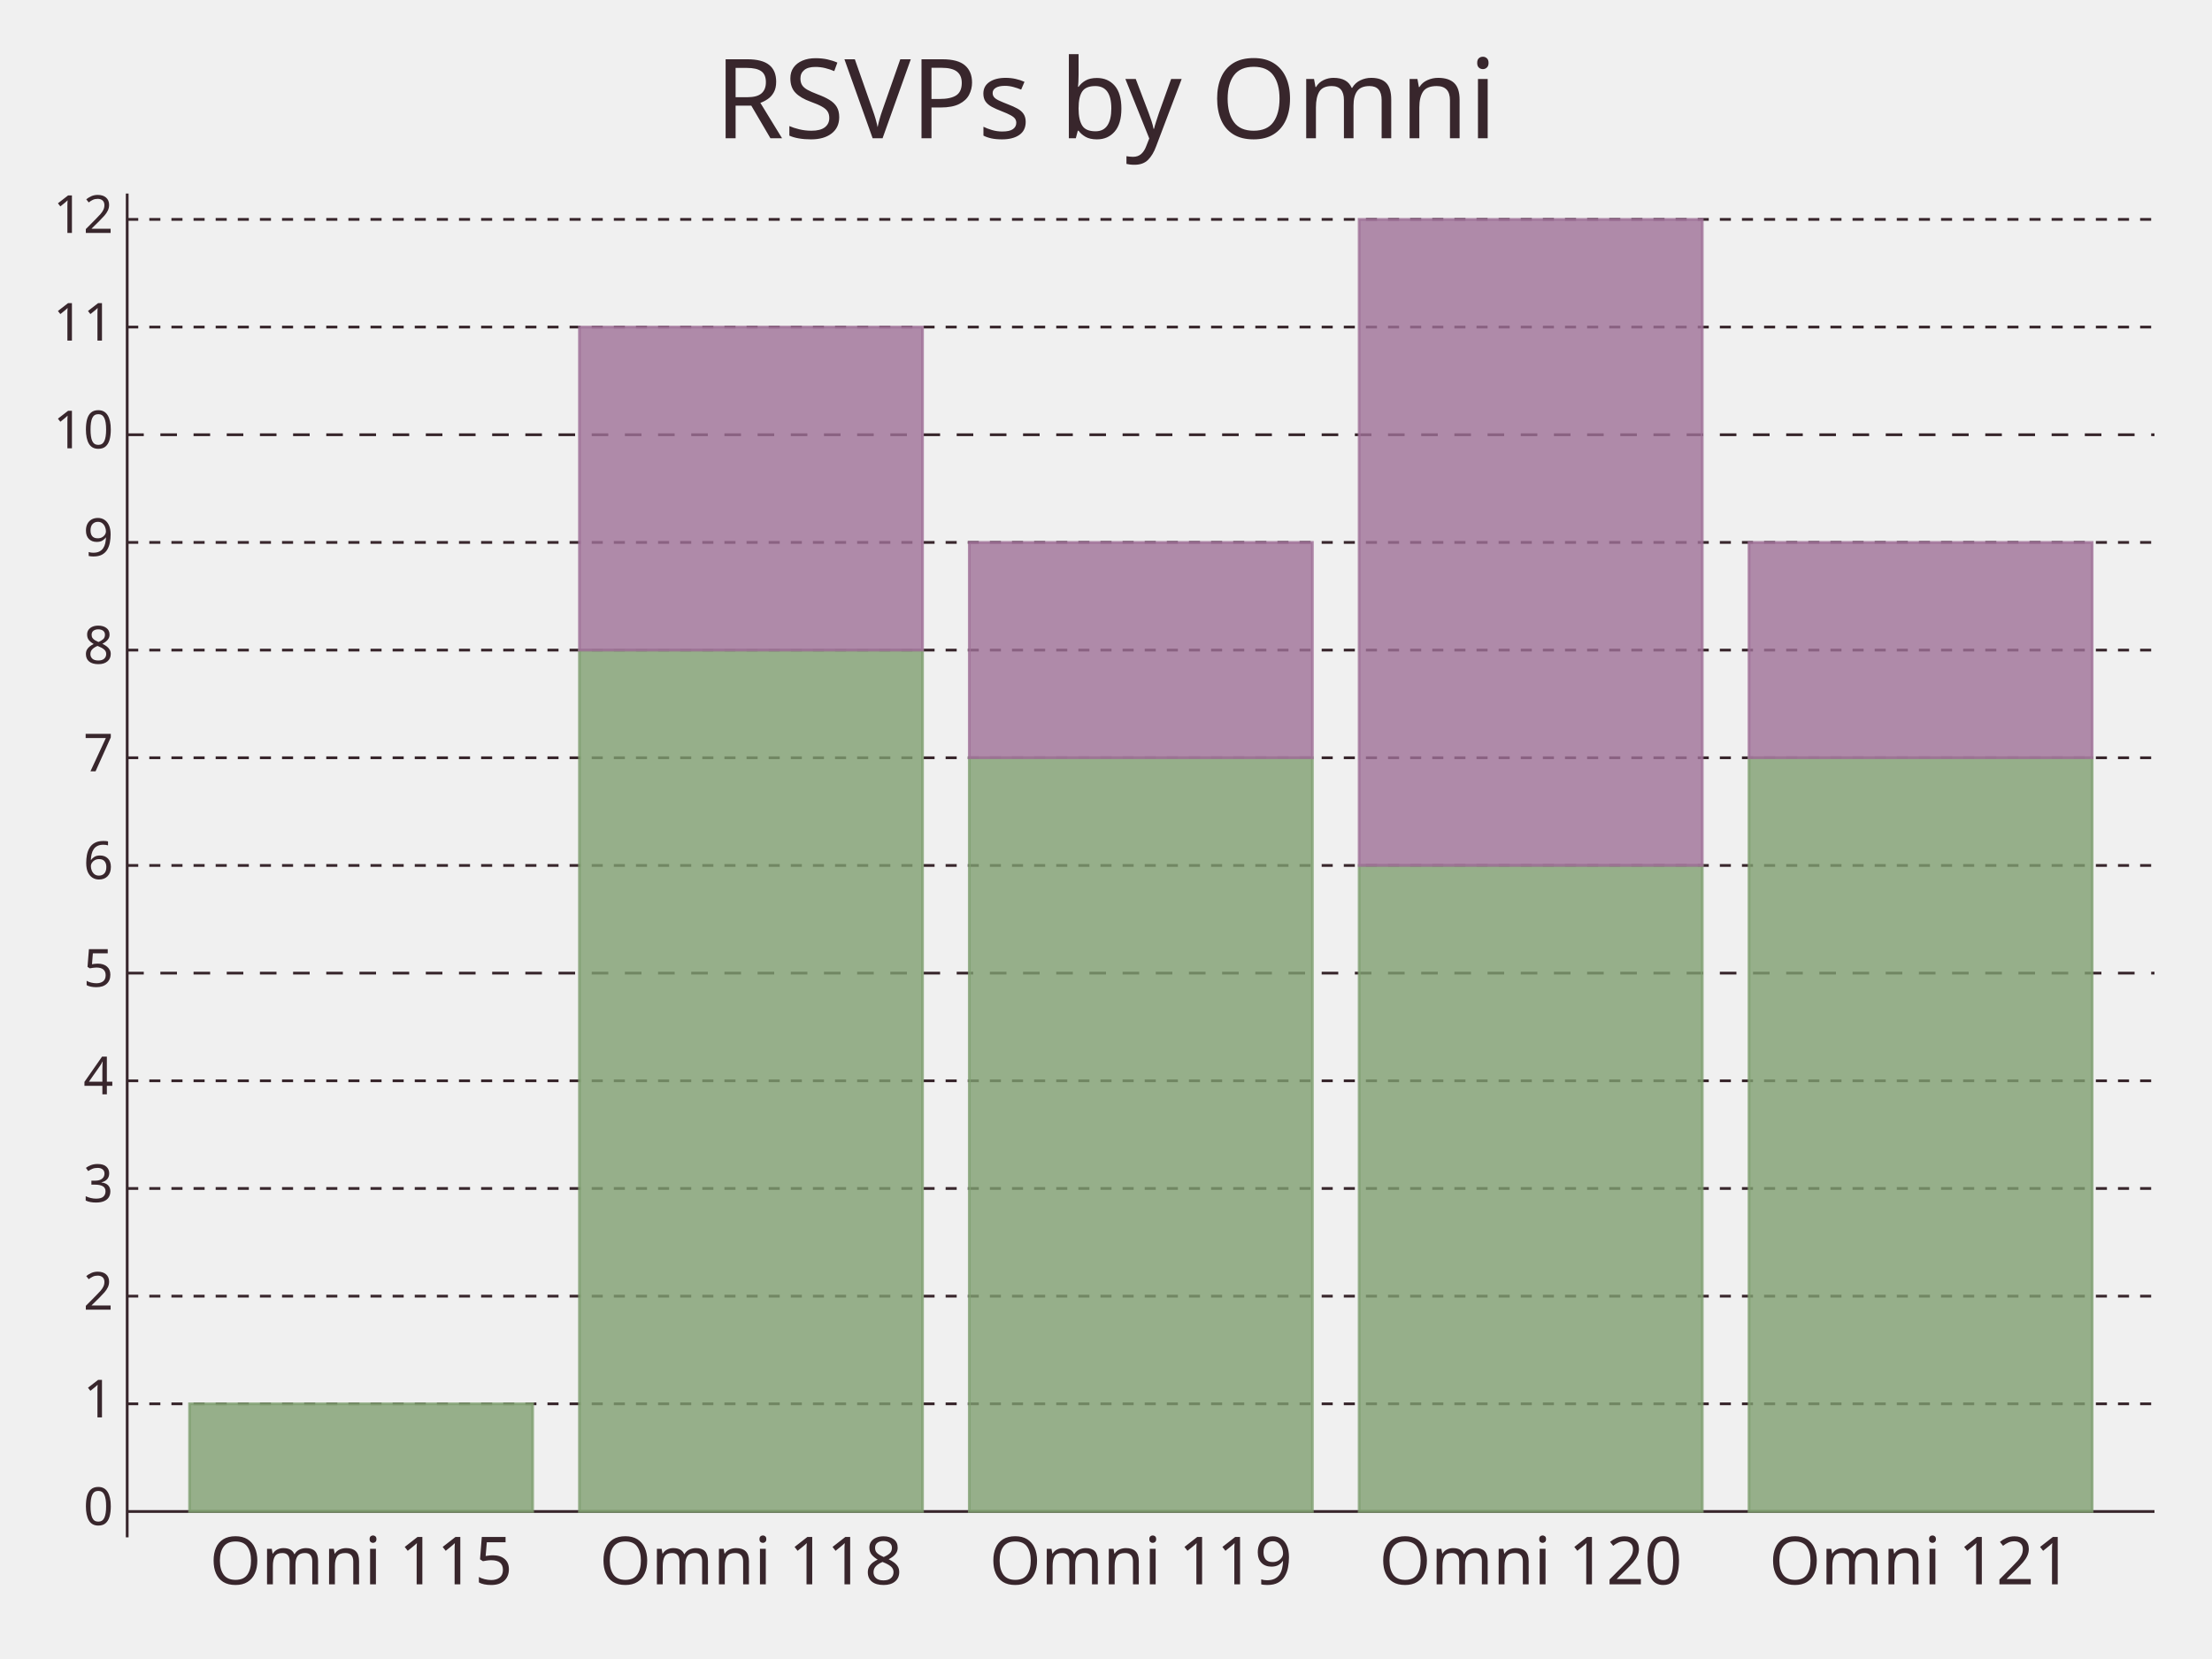
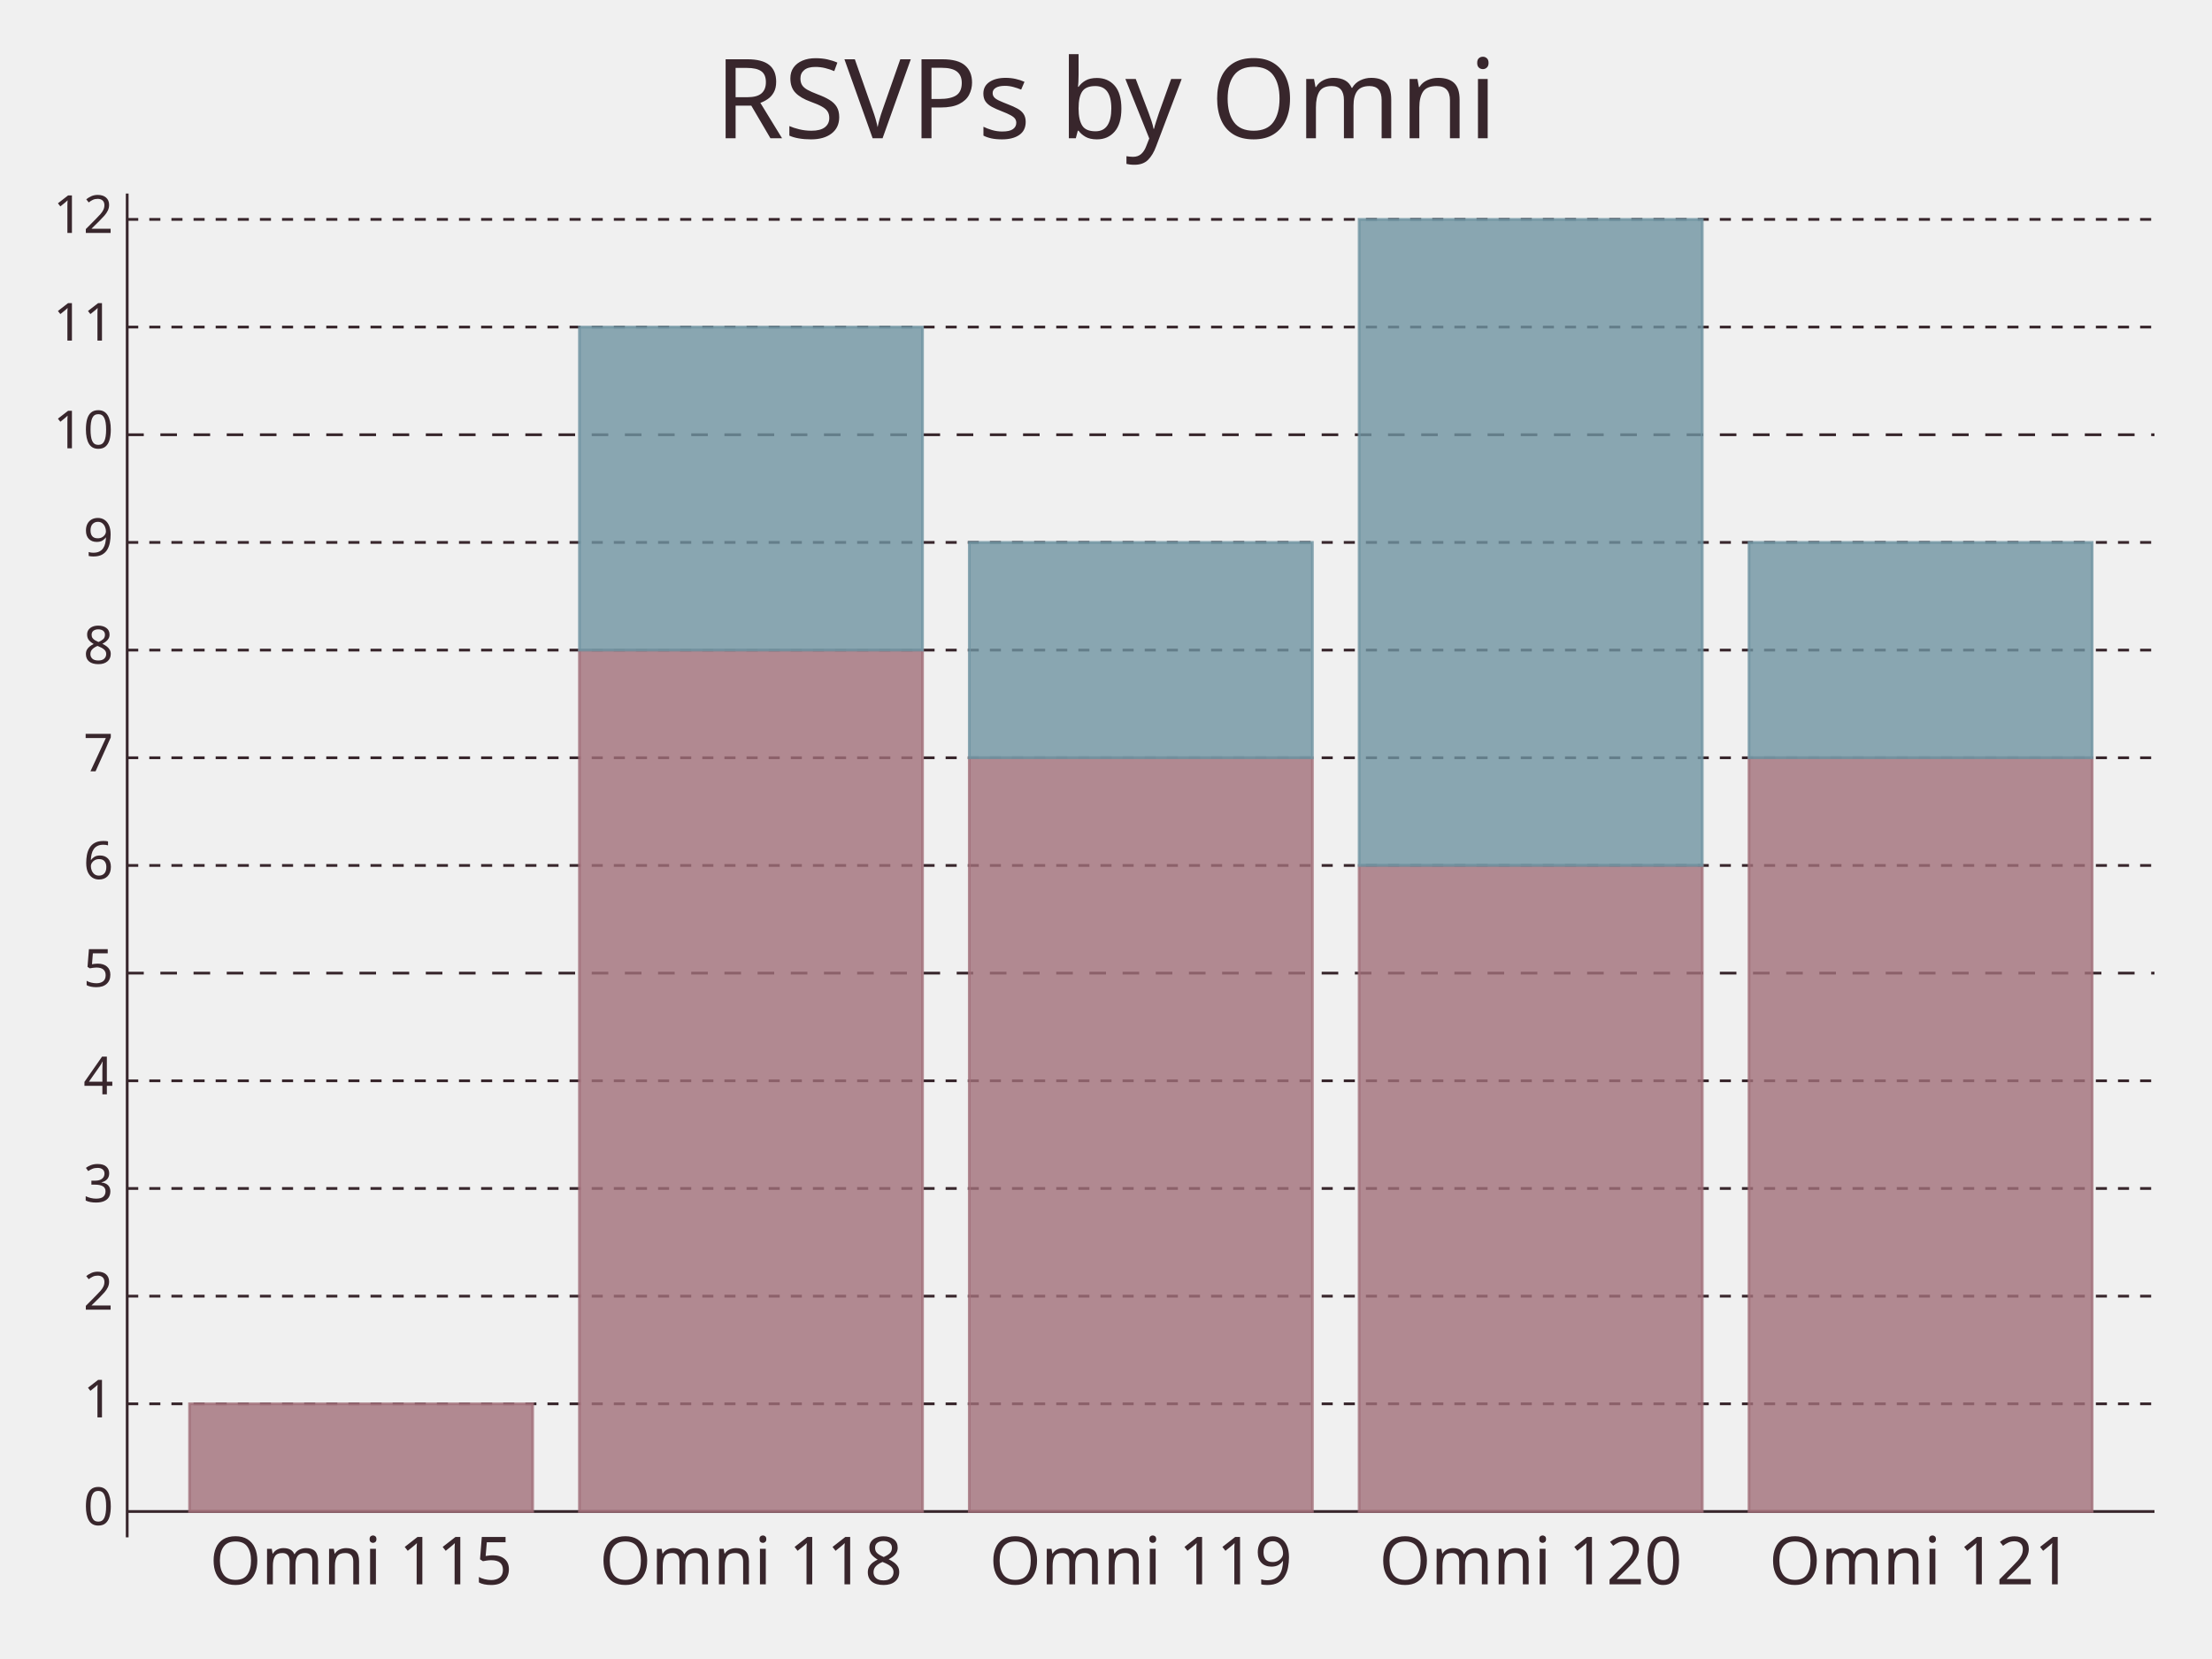
<svg xmlns="http://www.w3.org/2000/svg" class="pygal-chart" id="chart-c540efe7-7a65-4934-a8e7-7b60e022aa05" viewBox="0 0 800 600">
  <defs>
    <style type="text/css">#chart-c540efe7-7a65-4934-a8e7-7b60e022aa05{-webkit-user-select:none;-webkit-font-smoothing:antialiased;font-family:Poppins}#chart-c540efe7-7a65-4934-a8e7-7b60e022aa05 .title{font-family:Poppins;font-size:40px}#chart-c540efe7-7a65-4934-a8e7-7b60e022aa05 .legends .legend text{font-family:Poppins;font-size:20px}#chart-c540efe7-7a65-4934-a8e7-7b60e022aa05 .axis text{font-family:Poppins;font-size:24px}#chart-c540efe7-7a65-4934-a8e7-7b60e022aa05 .axis text.major{font-family:Poppins;font-size:19px}#chart-c540efe7-7a65-4934-a8e7-7b60e022aa05 .text-overlay text.value{font-family:Poppins;font-size:10px}#chart-c540efe7-7a65-4934-a8e7-7b60e022aa05 .text-overlay text.label{font-family:Poppins;font-size:24px}#chart-c540efe7-7a65-4934-a8e7-7b60e022aa05 .tooltip{font-family:Poppins;font-size:14px}#chart-c540efe7-7a65-4934-a8e7-7b60e022aa05 text.no_data{font-family:Poppins;font-size:64px}
- #chart-c540efe7-7a65-4934-a8e7-7b60e022aa05{background-color:transparent}#chart-c540efe7-7a65-4934-a8e7-7b60e022aa05 path,#chart-c540efe7-7a65-4934-a8e7-7b60e022aa05 line,#chart-c540efe7-7a65-4934-a8e7-7b60e022aa05 rect,#chart-c540efe7-7a65-4934-a8e7-7b60e022aa05 circle{-webkit-transition:100ms ease-in;-moz-transition:100ms ease-in;transition:100ms ease-in}#chart-c540efe7-7a65-4934-a8e7-7b60e022aa05 .graph &gt; .background{fill:transparent}#chart-c540efe7-7a65-4934-a8e7-7b60e022aa05 .plot &gt; .background{fill:transparent}#chart-c540efe7-7a65-4934-a8e7-7b60e022aa05 .graph{fill:#38262c}#chart-c540efe7-7a65-4934-a8e7-7b60e022aa05 text.no_data{fill:#38262c}#chart-c540efe7-7a65-4934-a8e7-7b60e022aa05 .title{fill:#38262c}#chart-c540efe7-7a65-4934-a8e7-7b60e022aa05 .legends .legend text{fill:#38262c}#chart-c540efe7-7a65-4934-a8e7-7b60e022aa05 .legends .legend:hover text{fill:#38262c}#chart-c540efe7-7a65-4934-a8e7-7b60e022aa05 .axis .line{stroke:#38262c}#chart-c540efe7-7a65-4934-a8e7-7b60e022aa05 .axis .guide.line{stroke:#38262c}#chart-c540efe7-7a65-4934-a8e7-7b60e022aa05 .axis .major.line{stroke:#38262c}#chart-c540efe7-7a65-4934-a8e7-7b60e022aa05 .axis text.major{fill:#38262c}#chart-c540efe7-7a65-4934-a8e7-7b60e022aa05 .axis.y .guides:hover .guide.line,#chart-c540efe7-7a65-4934-a8e7-7b60e022aa05 .line-graph .axis.x .guides:hover .guide.line,#chart-c540efe7-7a65-4934-a8e7-7b60e022aa05 .stackedline-graph .axis.x .guides:hover .guide.line,#chart-c540efe7-7a65-4934-a8e7-7b60e022aa05 .xy-graph .axis.x .guides:hover .guide.line{stroke:#38262c}#chart-c540efe7-7a65-4934-a8e7-7b60e022aa05 .axis .guides:hover text{fill:#38262c}#chart-c540efe7-7a65-4934-a8e7-7b60e022aa05 .reactive{fill-opacity:.8;stroke-opacity:.8}#chart-c540efe7-7a65-4934-a8e7-7b60e022aa05 .ci{stroke:#38262c}#chart-c540efe7-7a65-4934-a8e7-7b60e022aa05 .reactive.active,#chart-c540efe7-7a65-4934-a8e7-7b60e022aa05 .active .reactive{fill-opacity:.9;stroke-opacity:.9;stroke-width:4}#chart-c540efe7-7a65-4934-a8e7-7b60e022aa05 .ci .reactive.active{stroke-width:1.5}#chart-c540efe7-7a65-4934-a8e7-7b60e022aa05 .series text{fill:#38262c}#chart-c540efe7-7a65-4934-a8e7-7b60e022aa05 .tooltip rect{fill:#ffffff;stroke:#38262c;-webkit-transition:opacity 100ms ease-in;-moz-transition:opacity 100ms ease-in;transition:opacity 100ms ease-in}#chart-c540efe7-7a65-4934-a8e7-7b60e022aa05 .tooltip .label{fill:#38262c}#chart-c540efe7-7a65-4934-a8e7-7b60e022aa05 .tooltip .label{fill:#38262c}#chart-c540efe7-7a65-4934-a8e7-7b60e022aa05 .tooltip .legend{font-size:1.2em;fill:#38262c}#chart-c540efe7-7a65-4934-a8e7-7b60e022aa05 .tooltip .x_label{font-size:1em;fill:#38262c}#chart-c540efe7-7a65-4934-a8e7-7b60e022aa05 .tooltip .xlink{font-size:.5em;text-decoration:underline}#chart-c540efe7-7a65-4934-a8e7-7b60e022aa05 .tooltip .value{font-size:1.7em}#chart-c540efe7-7a65-4934-a8e7-7b60e022aa05 .bound{font-size:.5em}#chart-c540efe7-7a65-4934-a8e7-7b60e022aa05 .max-value{font-size:.75em;fill:#38262c}#chart-c540efe7-7a65-4934-a8e7-7b60e022aa05 .map-element{fill:transparent;stroke:#38262c !important}#chart-c540efe7-7a65-4934-a8e7-7b60e022aa05 .map-element .reactive{fill-opacity:inherit;stroke-opacity:inherit}#chart-c540efe7-7a65-4934-a8e7-7b60e022aa05 .color-0,#chart-c540efe7-7a65-4934-a8e7-7b60e022aa05 .color-0 a:visited{stroke:#809f71;fill:#809f71}#chart-c540efe7-7a65-4934-a8e7-7b60e022aa05 .color-1,#chart-c540efe7-7a65-4934-a8e7-7b60e022aa05 .color-1 a:visited{stroke:#9f7197;fill:#9f7197}#chart-c540efe7-7a65-4934-a8e7-7b60e022aa05 .text-overlay .color-0 text{fill:#}#chart-c540efe7-7a65-4934-a8e7-7b60e022aa05 .text-overlay .color-1 text{fill:6}
+ #chart-c540efe7-7a65-4934-a8e7-7b60e022aa05{background-color:transparent}#chart-c540efe7-7a65-4934-a8e7-7b60e022aa05 path,#chart-c540efe7-7a65-4934-a8e7-7b60e022aa05 line,#chart-c540efe7-7a65-4934-a8e7-7b60e022aa05 rect,#chart-c540efe7-7a65-4934-a8e7-7b60e022aa05 circle{-webkit-transition:100ms ease-in;-moz-transition:100ms ease-in;transition:100ms ease-in}#chart-c540efe7-7a65-4934-a8e7-7b60e022aa05 .graph &gt; .background{fill:transparent}#chart-c540efe7-7a65-4934-a8e7-7b60e022aa05 .plot &gt; .background{fill:transparent}#chart-c540efe7-7a65-4934-a8e7-7b60e022aa05 .graph{fill:#38262c}#chart-c540efe7-7a65-4934-a8e7-7b60e022aa05 text.no_data{fill:#38262c}#chart-c540efe7-7a65-4934-a8e7-7b60e022aa05 .title{fill:#38262c}#chart-c540efe7-7a65-4934-a8e7-7b60e022aa05 .legends .legend text{fill:#38262c}#chart-c540efe7-7a65-4934-a8e7-7b60e022aa05 .legends .legend:hover text{fill:#38262c}#chart-c540efe7-7a65-4934-a8e7-7b60e022aa05 .axis .line{stroke:#38262c}#chart-c540efe7-7a65-4934-a8e7-7b60e022aa05 .axis .guide.line{stroke:#38262c}#chart-c540efe7-7a65-4934-a8e7-7b60e022aa05 .axis .major.line{stroke:#38262c}#chart-c540efe7-7a65-4934-a8e7-7b60e022aa05 .axis text.major{fill:#38262c}#chart-c540efe7-7a65-4934-a8e7-7b60e022aa05 .axis.y .guides:hover .guide.line,#chart-c540efe7-7a65-4934-a8e7-7b60e022aa05 .line-graph .axis.x .guides:hover .guide.line,#chart-c540efe7-7a65-4934-a8e7-7b60e022aa05 .stackedline-graph .axis.x .guides:hover .guide.line,#chart-c540efe7-7a65-4934-a8e7-7b60e022aa05 .xy-graph .axis.x .guides:hover .guide.line{stroke:#38262c}#chart-c540efe7-7a65-4934-a8e7-7b60e022aa05 .axis .guides:hover text{fill:#38262c}#chart-c540efe7-7a65-4934-a8e7-7b60e022aa05 .reactive{fill-opacity:.8;stroke-opacity:.8}#chart-c540efe7-7a65-4934-a8e7-7b60e022aa05 .ci{stroke:#38262c}#chart-c540efe7-7a65-4934-a8e7-7b60e022aa05 .reactive.active,#chart-c540efe7-7a65-4934-a8e7-7b60e022aa05 .active .reactive{fill-opacity:.9;stroke-opacity:.9;stroke-width:4}#chart-c540efe7-7a65-4934-a8e7-7b60e022aa05 .ci .reactive.active{stroke-width:1.5}#chart-c540efe7-7a65-4934-a8e7-7b60e022aa05 .series text{fill:#38262c}#chart-c540efe7-7a65-4934-a8e7-7b60e022aa05 .tooltip rect{fill:#ffffff;stroke:#38262c;-webkit-transition:opacity 100ms ease-in;-moz-transition:opacity 100ms ease-in;transition:opacity 100ms ease-in}#chart-c540efe7-7a65-4934-a8e7-7b60e022aa05 .tooltip .label{fill:#38262c}#chart-c540efe7-7a65-4934-a8e7-7b60e022aa05 .tooltip .label{fill:#38262c}#chart-c540efe7-7a65-4934-a8e7-7b60e022aa05 .tooltip .legend{font-size:1.2em;fill:#38262c}#chart-c540efe7-7a65-4934-a8e7-7b60e022aa05 .tooltip .x_label{font-size:1em;fill:#38262c}#chart-c540efe7-7a65-4934-a8e7-7b60e022aa05 .tooltip .xlink{font-size:.5em;text-decoration:underline}#chart-c540efe7-7a65-4934-a8e7-7b60e022aa05 .tooltip .value{font-size:1.7em}#chart-c540efe7-7a65-4934-a8e7-7b60e022aa05 .bound{font-size:.5em}#chart-c540efe7-7a65-4934-a8e7-7b60e022aa05 .max-value{font-size:.75em;fill:#38262c}#chart-c540efe7-7a65-4934-a8e7-7b60e022aa05 .map-element{fill:transparent;stroke:#38262c !important}#chart-c540efe7-7a65-4934-a8e7-7b60e022aa05 .map-element .reactive{fill-opacity:inherit;stroke-opacity:inherit}#chart-c540efe7-7a65-4934-a8e7-7b60e022aa05 .color-0,#chart-c540efe7-7a65-4934-a8e7-7b60e022aa05 .color-0 a:visited{stroke:#a16f7a;fill:#a16f7a}#chart-c540efe7-7a65-4934-a8e7-7b60e022aa05 .color-1,#chart-c540efe7-7a65-4934-a8e7-7b60e022aa05 .color-1 a:visited{stroke:#6f93a1;fill:#6f93a1}#chart-c540efe7-7a65-4934-a8e7-7b60e022aa05 .text-overlay .color-0 text{fill:#}#chart-c540efe7-7a65-4934-a8e7-7b60e022aa05 .text-overlay .color-1 text{fill:6}
#chart-c540efe7-7a65-4934-a8e7-7b60e022aa05 text.no_data{text-anchor:middle}#chart-c540efe7-7a65-4934-a8e7-7b60e022aa05 .guide.line{fill:none}#chart-c540efe7-7a65-4934-a8e7-7b60e022aa05 .centered{text-anchor:middle}#chart-c540efe7-7a65-4934-a8e7-7b60e022aa05 .title{text-anchor:middle}#chart-c540efe7-7a65-4934-a8e7-7b60e022aa05 .legends .legend text{fill-opacity:1}#chart-c540efe7-7a65-4934-a8e7-7b60e022aa05 .axis.x text{text-anchor:middle}#chart-c540efe7-7a65-4934-a8e7-7b60e022aa05 .axis.x:not(.web) text[transform]{text-anchor:start}#chart-c540efe7-7a65-4934-a8e7-7b60e022aa05 .axis.x:not(.web) text[transform].backwards{text-anchor:end}#chart-c540efe7-7a65-4934-a8e7-7b60e022aa05 .axis.y text{text-anchor:end}#chart-c540efe7-7a65-4934-a8e7-7b60e022aa05 .axis.y text[transform].backwards{text-anchor:start}#chart-c540efe7-7a65-4934-a8e7-7b60e022aa05 .axis.y2 text{text-anchor:start}#chart-c540efe7-7a65-4934-a8e7-7b60e022aa05 .axis.y2 text[transform].backwards{text-anchor:end}#chart-c540efe7-7a65-4934-a8e7-7b60e022aa05 .axis .guide.line{stroke-dasharray:4,4}#chart-c540efe7-7a65-4934-a8e7-7b60e022aa05 .axis .major.guide.line{stroke-dasharray:6,6}#chart-c540efe7-7a65-4934-a8e7-7b60e022aa05 .horizontal .axis.y .guide.line,#chart-c540efe7-7a65-4934-a8e7-7b60e022aa05 .horizontal .axis.y2 .guide.line,#chart-c540efe7-7a65-4934-a8e7-7b60e022aa05 .vertical .axis.x .guide.line{opacity:0}#chart-c540efe7-7a65-4934-a8e7-7b60e022aa05 .horizontal .axis.always_show .guide.line,#chart-c540efe7-7a65-4934-a8e7-7b60e022aa05 .vertical .axis.always_show .guide.line{opacity:1 !important}#chart-c540efe7-7a65-4934-a8e7-7b60e022aa05 .axis.y .guides:hover .guide.line,#chart-c540efe7-7a65-4934-a8e7-7b60e022aa05 .axis.y2 .guides:hover .guide.line,#chart-c540efe7-7a65-4934-a8e7-7b60e022aa05 .axis.x .guides:hover .guide.line{opacity:1}#chart-c540efe7-7a65-4934-a8e7-7b60e022aa05 .axis .guides:hover text{opacity:1}#chart-c540efe7-7a65-4934-a8e7-7b60e022aa05 .nofill{fill:none}#chart-c540efe7-7a65-4934-a8e7-7b60e022aa05 .subtle-fill{fill-opacity:.2}#chart-c540efe7-7a65-4934-a8e7-7b60e022aa05 .dot{stroke-width:1px;fill-opacity:1}#chart-c540efe7-7a65-4934-a8e7-7b60e022aa05 .dot.active{stroke-width:5px}#chart-c540efe7-7a65-4934-a8e7-7b60e022aa05 .dot.negative{fill:transparent}#chart-c540efe7-7a65-4934-a8e7-7b60e022aa05 text,#chart-c540efe7-7a65-4934-a8e7-7b60e022aa05 tspan{stroke:none !important}#chart-c540efe7-7a65-4934-a8e7-7b60e022aa05 .series text.active{opacity:1}#chart-c540efe7-7a65-4934-a8e7-7b60e022aa05 .tooltip rect{fill-opacity:.95;stroke-width:.5}#chart-c540efe7-7a65-4934-a8e7-7b60e022aa05 .tooltip text{fill-opacity:1}#chart-c540efe7-7a65-4934-a8e7-7b60e022aa05 .showable{visibility:hidden}#chart-c540efe7-7a65-4934-a8e7-7b60e022aa05 .showable.shown{visibility:visible}#chart-c540efe7-7a65-4934-a8e7-7b60e022aa05 .gauge-background{fill:rgba(229,229,229,1);stroke:none}#chart-c540efe7-7a65-4934-a8e7-7b60e022aa05 .bg-lines{stroke:transparent;stroke-width:2px}</style>
  </defs>
  <g class="graph stackedbar-graph vertical">
    <rect class="background" height="600" width="800" x="0" y="0" />
    <g class="plot" transform="translate(46, 70)">
      <rect class="background" height="486" width="733.2" x="0" y="0" />
      <g class="axis y always_show">
        <g class="guides">
          <path class="axis major line" d="M0 476.654 h733.2" />
          <text class="major" x="-5" y="481.554">0</text>
        </g>
        <g class="guides">
          <path class="guide line" d="M0 437.712 h733.2" />
          <text class="major" x="-5" y="442.612">1</text>
        </g>
        <g class="guides">
          <path class="guide line" d="M0 398.769 h733.2" />
          <text class="major" x="-5" y="403.669">2</text>
        </g>
        <g class="guides">
          <path class="guide line" d="M0 359.827 h733.2" />
          <text class="major" x="-5" y="364.727">3</text>
        </g>
        <g class="guides">
          <path class="guide line" d="M0 320.885 h733.2" />
          <text class="major" x="-5" y="325.785">4</text>
        </g>
        <g class="guides">
          <path class="major guide line" d="M0 281.942 h733.2" />
          <text class="major" x="-5" y="286.842">5</text>
        </g>
        <g class="guides">
          <path class="guide line" d="M0 243 h733.2" />
          <text class="major" x="-5" y="247.9">6</text>
        </g>
        <g class="guides">
          <path class="guide line" d="M0 204.058 h733.2" />
          <text class="major" x="-5" y="208.958">7</text>
        </g>
        <g class="guides">
          <path class="guide line" d="M0 165.115 h733.2" />
          <text class="major" x="-5" y="170.015">8</text>
        </g>
        <g class="guides">
          <path class="guide line" d="M0 126.173 h733.2" />
          <text class="major" x="-5" y="131.073">9</text>
        </g>
        <g class="guides">
          <path class="major guide line" d="M0 87.231 h733.2" />
          <text class="major" x="-5" y="92.131">10</text>
        </g>
        <g class="guides">
          <path class="guide line" d="M0 48.288 h733.2" />
          <text class="major" x="-5" y="53.188">11</text>
        </g>
        <g class="guides">
          <path class="guide line" d="M0 9.346 h733.2" />
          <text class="major" x="-5" y="14.246">12</text>
        </g>
      </g>
      <g class="axis x">
        <path class="line" d="M0 0 v486" />
        <g class="guides">
          <path class="guide line" d="M84.6 0 v486" />
          <text class="" x="84.6" y="503.0">Omni 115</text>
        </g>
        <g class="guides">
          <path class="guide line" d="M225.6 0 v486" />
          <text class="" x="225.6" y="503.0">Omni 118</text>
        </g>
        <g class="guides">
          <path class="guide line" d="M366.6 0 v486" />
          <text class="" x="366.6" y="503.0">Omni 119</text>
        </g>
        <g class="guides">
          <path class="guide line" d="M507.6 0 v486" />
          <text class="" x="507.6" y="503.0">Omni 120</text>
        </g>
        <g class="guides">
          <path class="guide line" d="M648.6 0 v486" />
          <text class="" x="648.6" y="503.0">Omni 121</text>
        </g>
      </g>
      <g class="series serie-0 color-0">
        <g class="bars">
          <g class="bar">
            <rect class="rect reactive tooltip-trigger" height="38.942" rx="0" ry="0" width="124.08" x="22.56" y="437.712" />
          </g>
          <g class="bar">
            <rect class="rect reactive tooltip-trigger" height="311.538" rx="0" ry="0" width="124.08" x="163.56" y="165.115" />
          </g>
          <g class="bar">
            <rect class="rect reactive tooltip-trigger" height="272.596" rx="0" ry="0" width="124.08" x="304.56" y="204.058" />
          </g>
          <g class="bar">
            <rect class="rect reactive tooltip-trigger" height="233.654" rx="0" ry="0" width="124.08" x="445.56" y="243" />
          </g>
          <g class="bar">
            <rect class="rect reactive tooltip-trigger" height="272.596" rx="0" ry="0" width="124.08" x="586.56" y="204.058" />
          </g>
        </g>
      </g>
      <g class="series serie-1 color-1">
        <g class="bars">
          <g class="bar">
            <rect class="rect reactive tooltip-trigger" height="0.0" rx="0" ry="0" width="124.08" x="22.56" y="437.712" />
          </g>
          <g class="bar">
            <rect class="rect reactive tooltip-trigger" height="116.827" rx="0" ry="0" width="124.08" x="163.56" y="48.288" />
          </g>
          <g class="bar">
            <rect class="rect reactive tooltip-trigger" height="77.885" rx="0" ry="0" width="124.08" x="304.56" y="126.173" />
          </g>
          <g class="bar">
            <rect class="rect reactive tooltip-trigger" height="233.654" rx="0" ry="0" width="124.08" x="445.56" y="9.346" />
          </g>
          <g class="bar">
            <rect class="rect reactive tooltip-trigger" height="77.885" rx="0" ry="0" width="124.08" x="586.56" y="126.173" />
          </g>
        </g>
      </g>
    </g>
    <g class="titles">
      <text class="title plot_title" x="400.0" y="50">RSVPs by Omni</text>
    </g>
    <g class="plot overlay" transform="translate(46, 70)">
      <g class="series serie-0 color-0" />
      <g class="series serie-1 color-1" />
    </g>
    <g class="plot text-overlay" transform="translate(46, 70)">
      <g class="series serie-0 color-0" />
      <g class="series serie-1 color-1" />
    </g>
    <g class="plot tooltip-overlay" transform="translate(46, 70)">
      <g class="tooltip" style="opacity: 0" transform="translate(0 0)">
        <rect class="tooltip-box" height="0" rx="0" ry="0" width="0" />
        <g class="text" />
      </g>
    </g>
  </g>
</svg>
